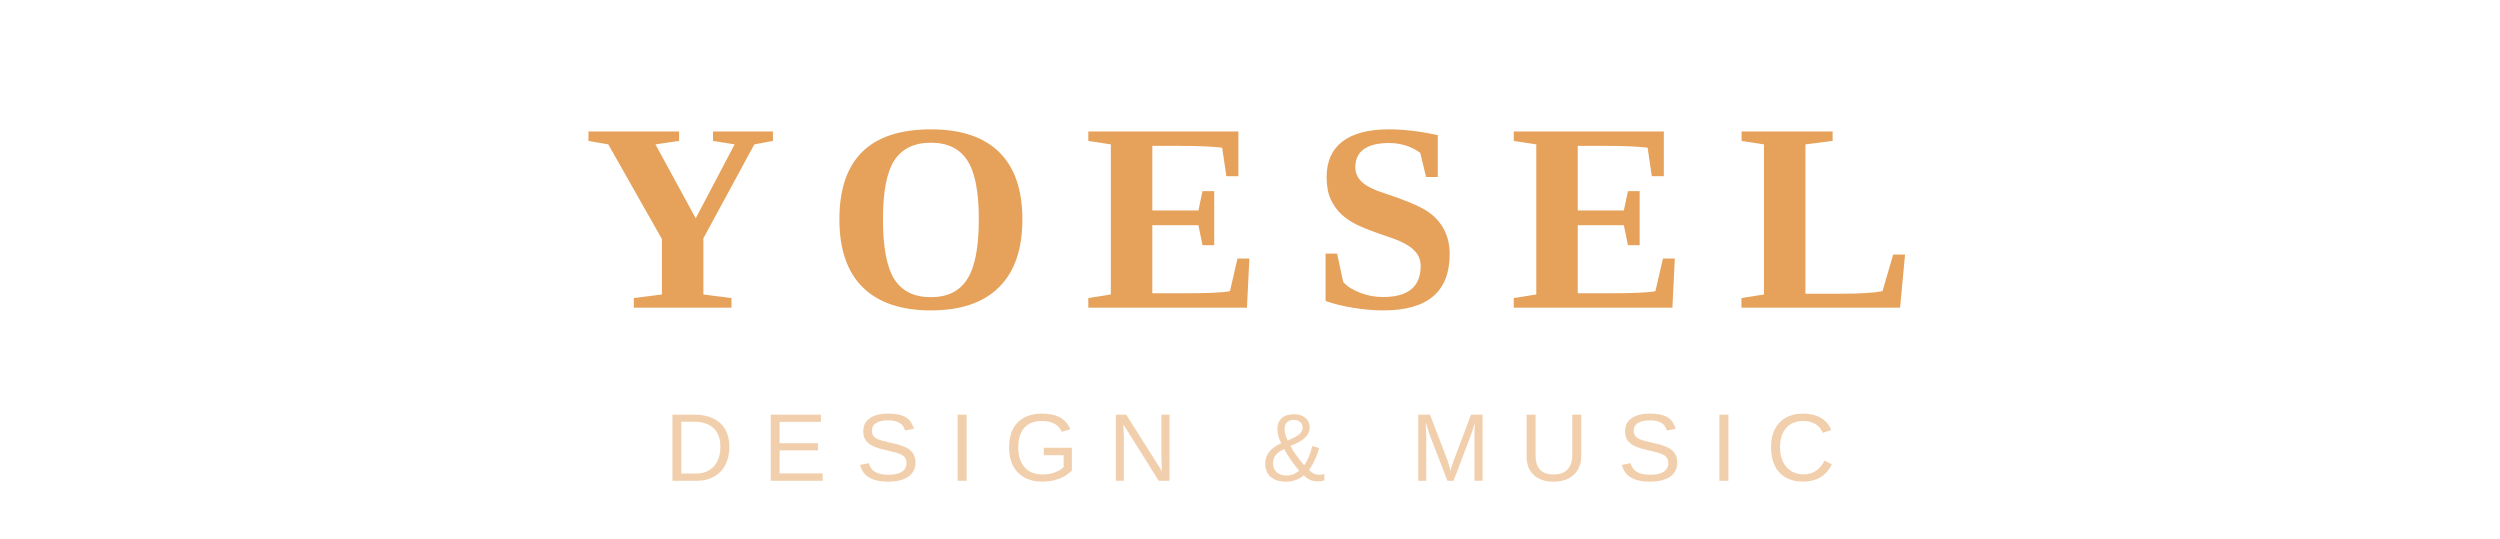
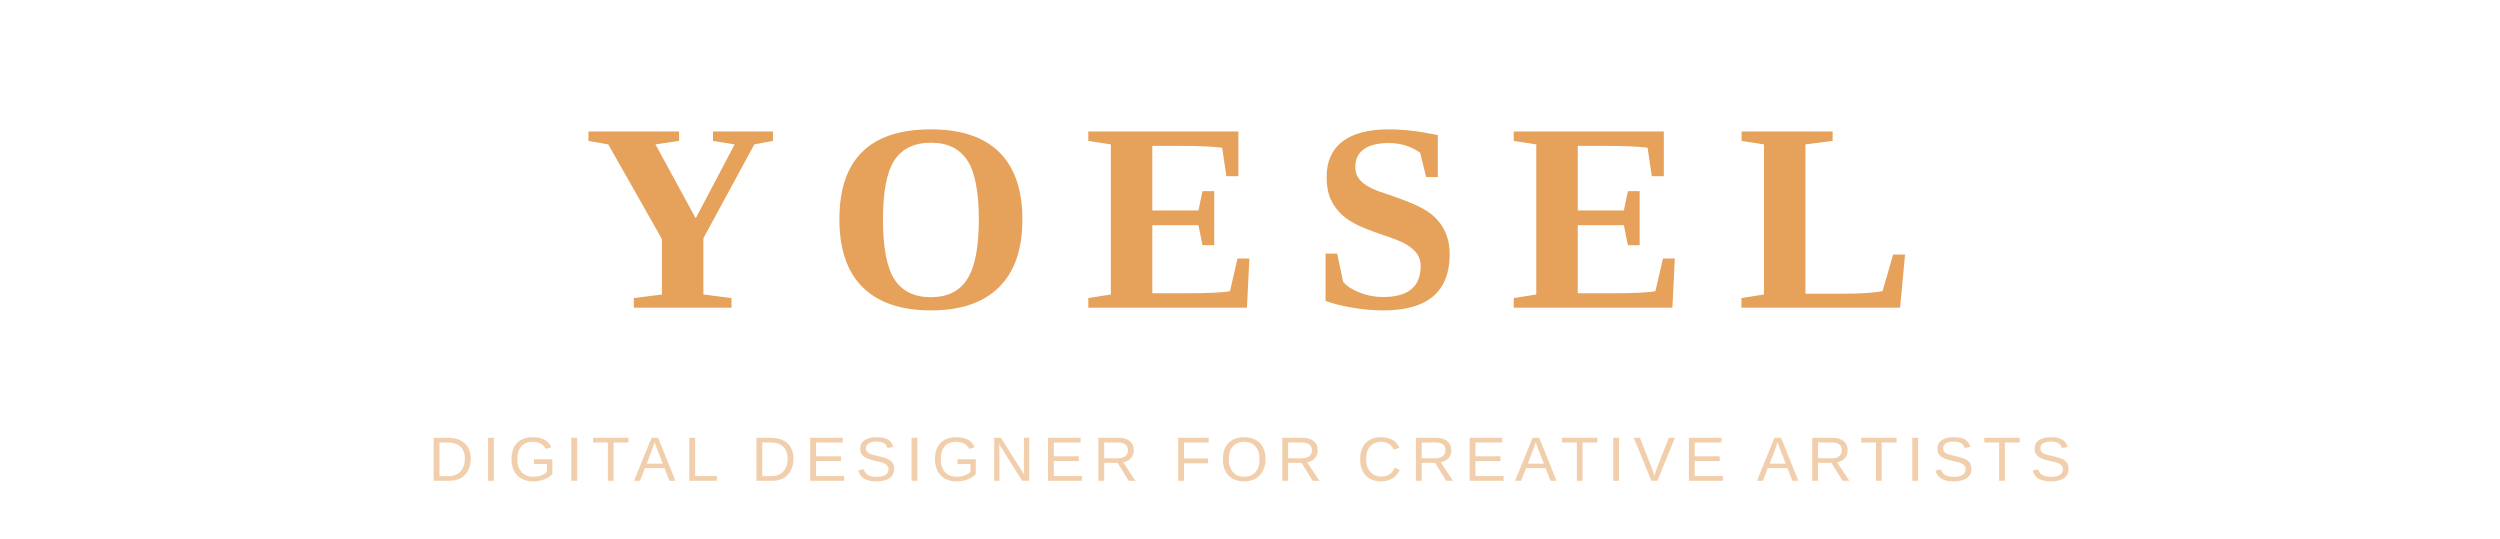
<svg xmlns="http://www.w3.org/2000/svg" viewBox="0 0 260 56">
  <text x="130" y="32" text-anchor="middle" fill="#E6A15A" font-size="28" font-weight="700" font-family="Georgia,'Times New Roman',serif" letter-spacing="5">YOESEL</text>
-   <text x="130" y="50" text-anchor="middle" fill="#E6A15A" fill-opacity="0.5" font-size="10" font-weight="400" font-family="'Helvetica Neue',Arial,sans-serif" letter-spacing="3">DESIGN &amp; MUSIC</text>
+   <text x="130" y="50" text-anchor="middle" fill="#E6A15A" fill-opacity="0.5" font-size="6.5" font-weight="400" font-family="'Helvetica Neue',Arial,sans-serif" letter-spacing="0.9">DIGITAL DESIGNER FOR CREATIVE ARTISTS</text>
</svg>
